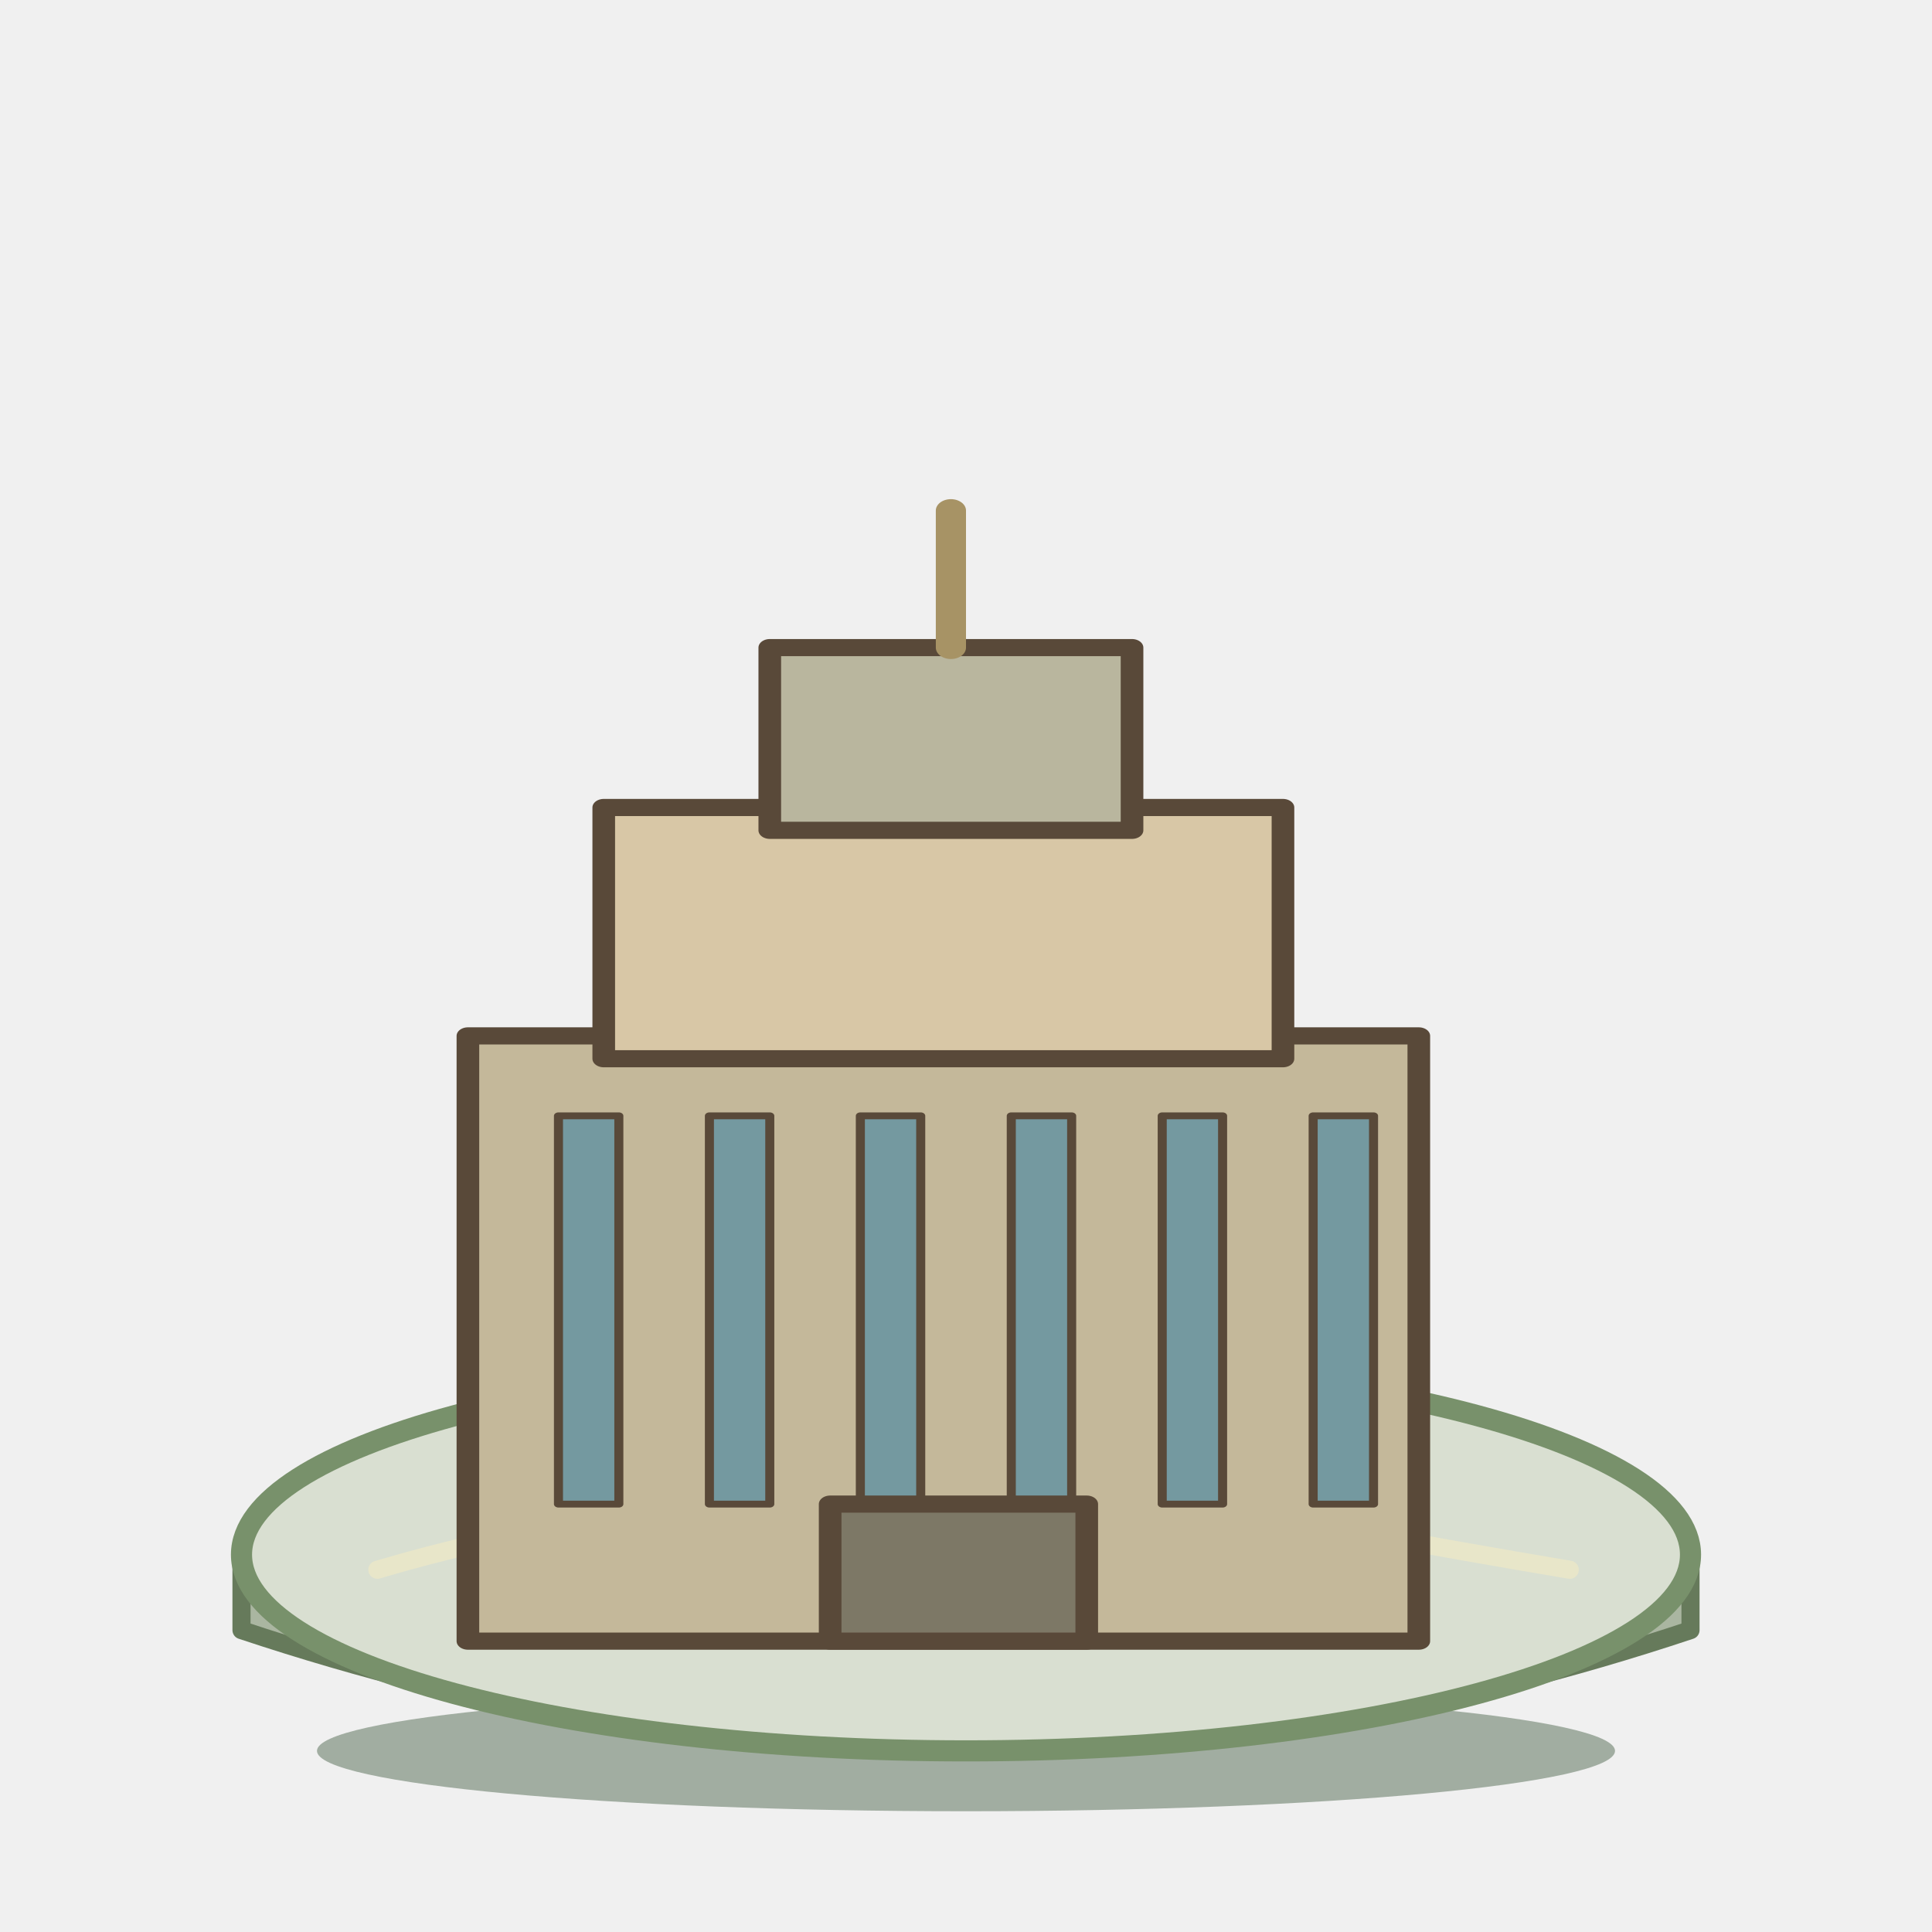
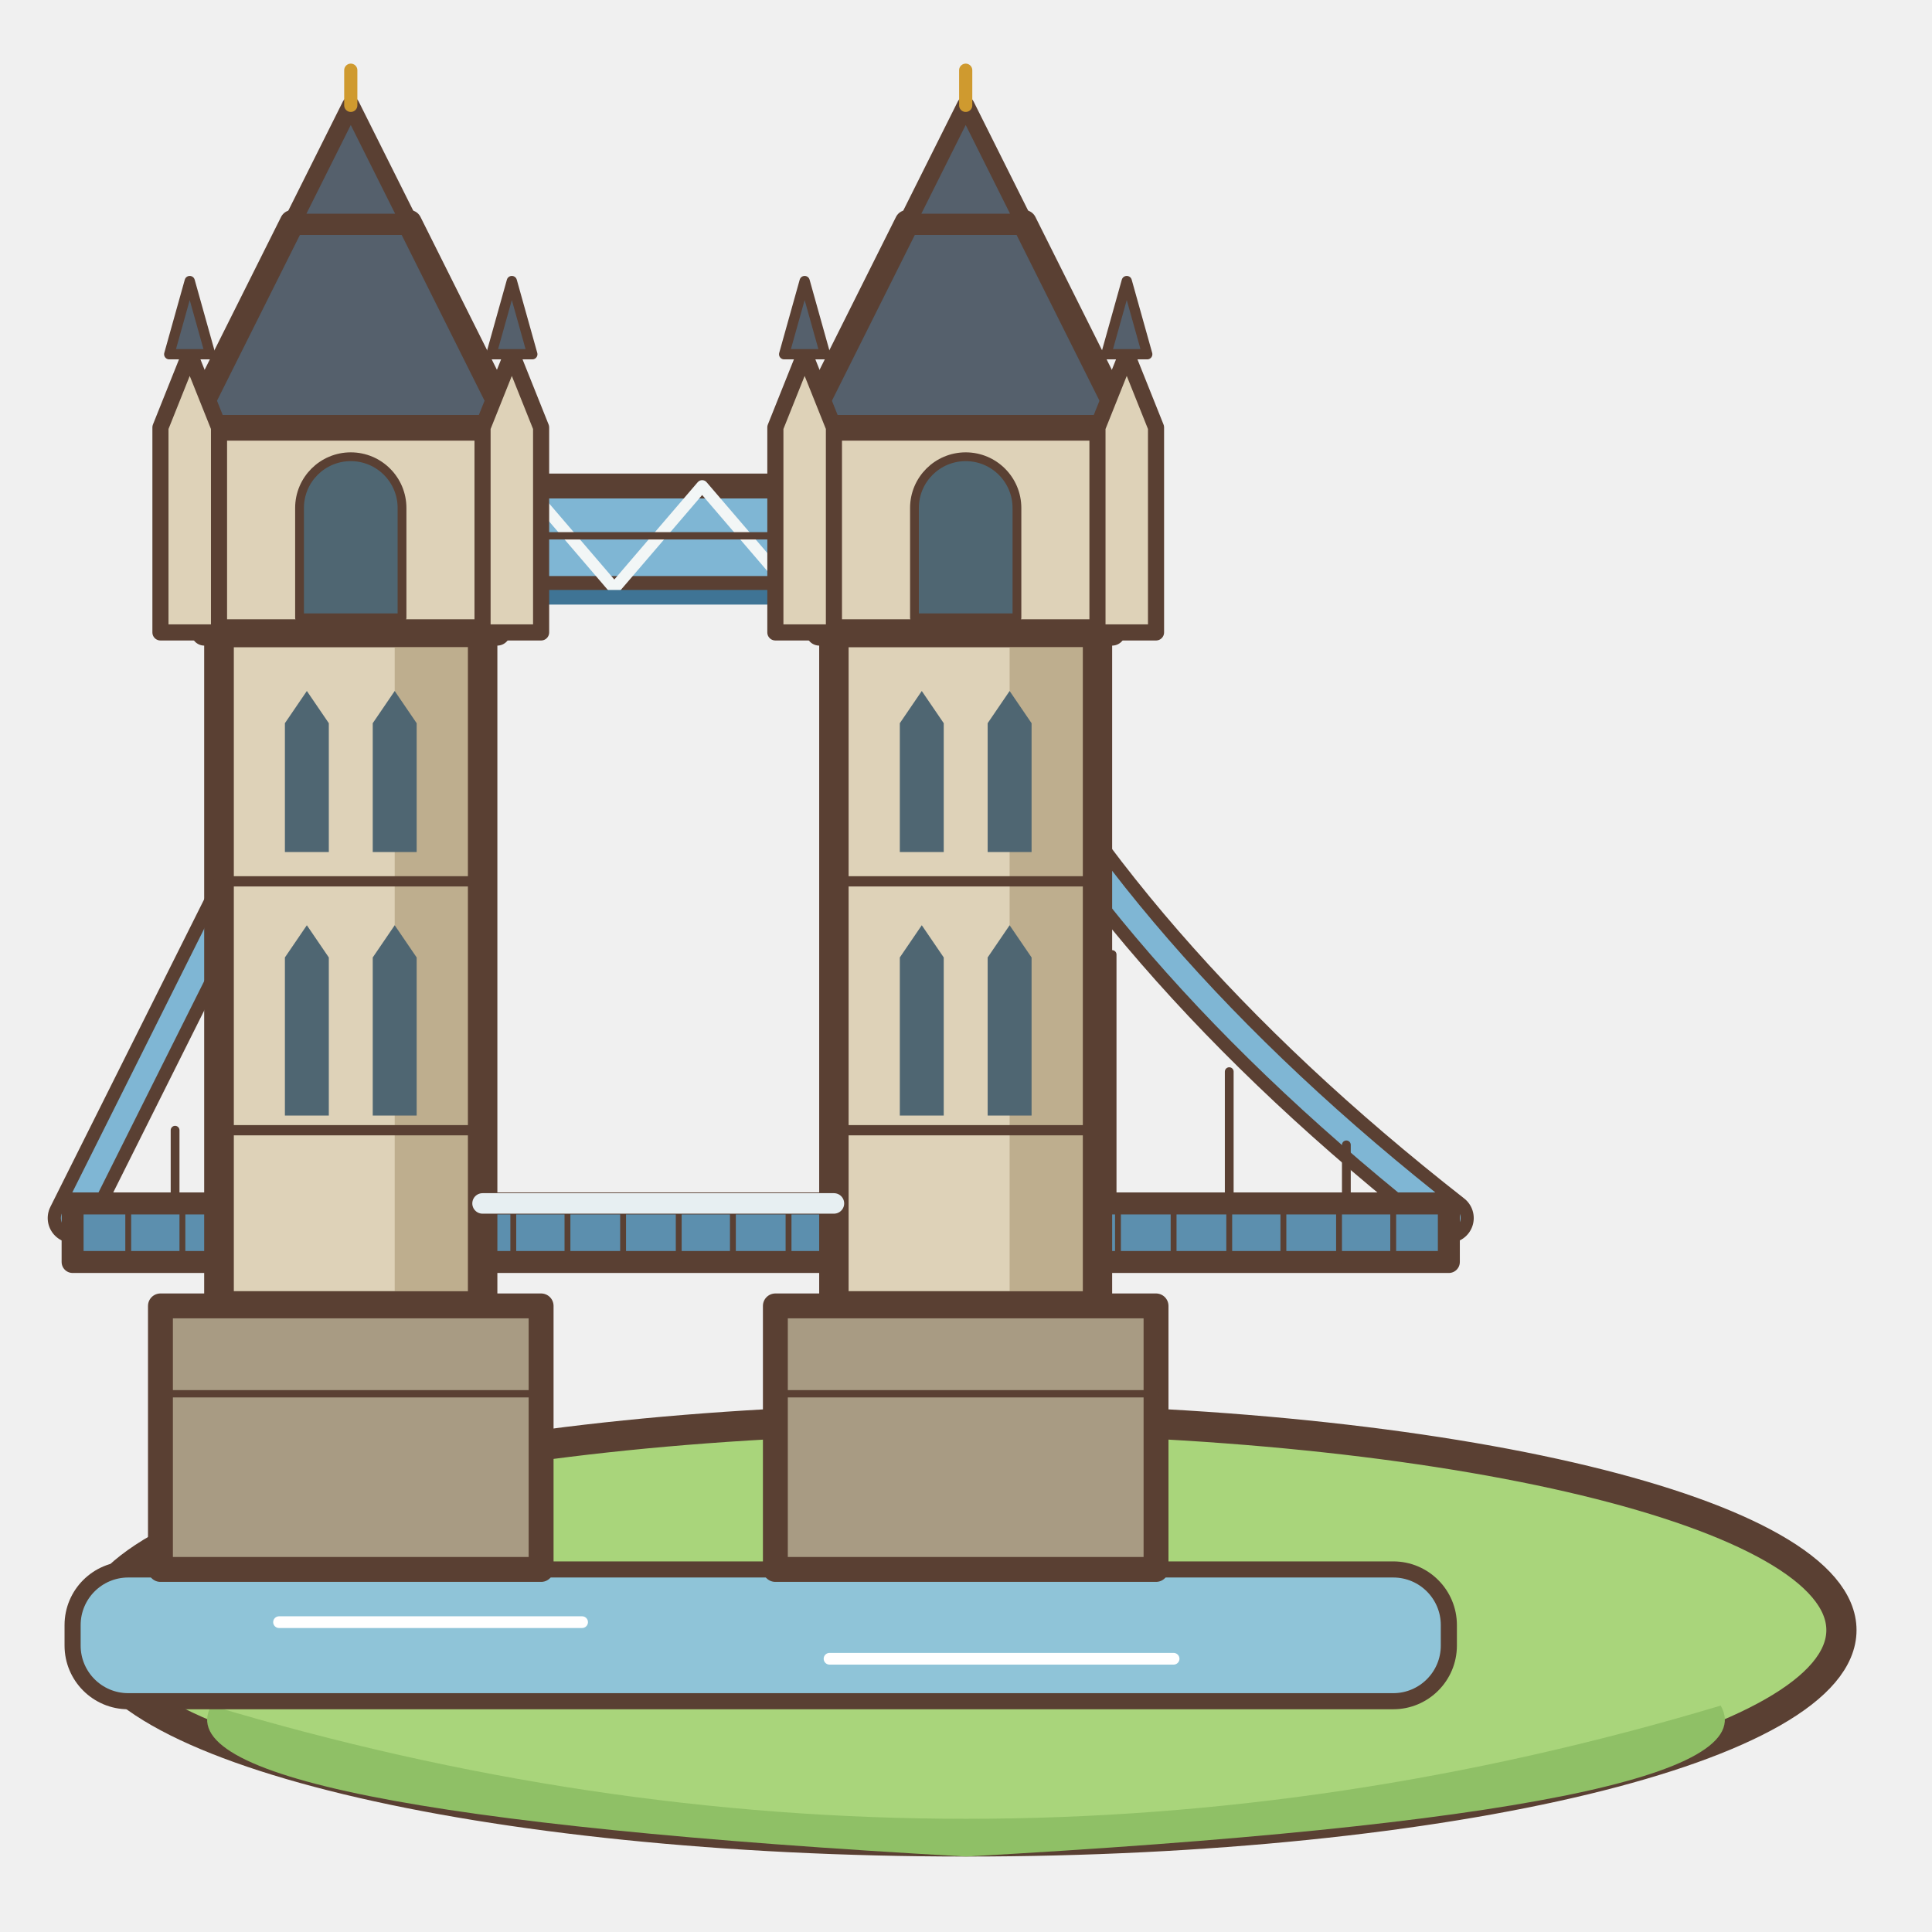
- <svg xmlns="http://www.w3.org/2000/svg" width="128" height="128" viewBox="0 0 128 128">
-   <defs>
-     <linearGradient id="seed">
-       <stop stop-color="#E5BF79" />
-       <stop offset="1" stop-color="#B27943" />
-     </linearGradient>
-     <linearGradient id="bark">
-       <stop stop-color="#B18A53" />
-       <stop offset="1" stop-color="#795B37" />
-     </linearGradient>
-     <linearGradient id="window" x2="0" y2="1">
-       <stop stop-color="#D0DFCD" />
-       <stop offset="1" stop-color="#7EABB4" />
-     </linearGradient>
-     <linearGradient id="glass">
-       <stop stop-color="#D5E9E2" />
-       <stop offset=".4" stop-color="#ACCED4" />
-       <stop offset="1" stop-color="#6D9CA9" />
-     </linearGradient>
-   </defs>
-   <g stroke-linecap="round" stroke-linejoin="round">
-     <ellipse cx="64" cy="116" rx="43" ry="4" fill="#A1ADA1" stroke="none" stroke-width="1" />
-     <path d="M16 103Q64 87 112 103L112 108Q64 124 16 108Z" fill="#AAB6A1" stroke="#667A5B" stroke-width="1.2" />
-     <ellipse cx="64" cy="103" rx="48" ry="13" fill="#D9DFD1" stroke="#78916B" stroke-width="1.4" />
-     <path d="M25 104Q52 96 87 101Q98 103 104 104" fill="none" stroke="#E8E6C9" stroke-width="1.2" />
-     <g transform="translate(0 3) scale(1 .97)">
-       <g transform="translate(0 23.980) scale(1 0.78)">
-         <rect x="31.00" y="56.00" width="63.00" height="53.00" rx="0" fill="#C4B89A" stroke="#594939" stroke-width="1.5" />
-         <rect x="40.00" y="36.00" width="45.00" height="22.00" rx="0" fill="#D8C7A6" stroke="#594939" stroke-width="1.5" />
-         <rect x="51.00" y="22.00" width="24.00" height="16.00" rx="0" fill="#B9B69E" stroke="#594939" stroke-width="1.5" />
-         <rect x="37.00" y="63.00" width="4.00" height="34.00" rx="0" fill="#7499A0" stroke="#594939" stroke-width="0.6" />
-         <rect x="47.00" y="63.00" width="4.00" height="34.00" rx="0" fill="#7499A0" stroke="#594939" stroke-width="0.6" />
-         <rect x="57.00" y="63.00" width="4.00" height="34.00" rx="0" fill="#7499A0" stroke="#594939" stroke-width="0.6" />
-         <rect x="67.00" y="63.00" width="4.00" height="34.00" rx="0" fill="#7499A0" stroke="#594939" stroke-width="0.6" />
-         <rect x="77.00" y="63.00" width="4.00" height="34.00" rx="0" fill="#7499A0" stroke="#594939" stroke-width="0.6" />
-         <rect x="87.00" y="63.00" width="4.00" height="34.00" rx="0" fill="#7499A0" stroke="#594939" stroke-width="0.6" />
-         <rect x="55.00" y="97.00" width="17.00" height="12.00" rx="0" fill="#7D7866" stroke="#594939" stroke-width="1.5" />
-         <path d="M63.00 22.00L63.00 10.00" fill="none" stroke="#A79365" stroke-width="2" />
-       </g>
+ <svg xmlns="http://www.w3.org/2000/svg" width="72" height="72" viewBox="0 0 128 128">
+   <g stroke="#5A4033" stroke-width="2" stroke-linecap="round" stroke-linejoin="round">
+     <ellipse cx="64" cy="108" rx="58" ry="14" fill="#A9D57B" />
+     <path d="M14 113Q64 128 114 113Q118 120 64 123Q10 120 14 113z" fill="#8FC066" stroke="none" />
+     <g transform="translate(1.9 3.1) scale(0.97)">
+       <rect x="3" y="104" width="94" height="9" rx="3.8" fill="#8FC4D8" stroke-width="1.1" />
+       <path d="M17.1 107.6h20.7M54.7 110.1h23.5" fill="none" stroke="#fff" stroke-width=".8" />
+       <path d="M3 80Q12 62 22 42M64 42Q74 62 97 80" fill="none" stroke-width="3.4" />
+       <path d="M3 80Q12 62 22 42M64 42Q74 62 97 80" fill="none" stroke-width="1.6" stroke="#7FB6D4" />
+       <path d="M10 74V80M14 66V80M18 54V80M68 50V80M74 62V80M82 70V80M90 75V80" fill="none" stroke-width="0.6" />
+       <rect x="3" y="79" width="94" height="4" fill="#5C8FAE" stroke-width="1.5" />
+       <path d="M6.8 79v4M10.5 79v4M14.3 79v4M18 79v4M21.8 79v4M25.6 79v4M29.3 79v4M33.1 79v4M36.8 79v4M40.6 79v4M44.4 79v4M48.1 79v4M51.9 79v4M55.6 79v4M59.4 79v4M63.2 79v4M66.9 79v4M70.7 79v4M74.4 79v4M78.2 79v4M82 79v4M85.7 79v4M89.5 79v4M93.2 79v4" fill="none" stroke-width="0.4" />
+       <rect x="22" y="30" width="42" height="7" fill="#7FB6D4" stroke-width="1.7" />
+       <path d="M22 30L28 37L34 30L40 37L46 30L52 37L58 30L64 37" fill="none" stroke-width="0.8" stroke="#F2F6F6" />
+       <path d="M22 33.4H64" fill="none" stroke-width="0.5" />
+       <path d="M22 37.6H64" fill="none" stroke-width="1" stroke="#3F7495" />
+       <rect x="13" y="40" width="18" height="46" fill="#DED2B8" />
+       <rect x="25" y="40" width="6" height="46" fill="#BEAE8E" stroke="none" />
+       <rect x="13" y="40" width="18" height="46" fill="none" />
+       <path d="M17.5 55V46.2L19 44L20.5 46.2V55zM23.5 55V46.2L25 44L26.5 46.2V55z" fill="#4F6672" stroke="none" />
+       <path d="M17.5 73V62.2L19 60L20.5 62.2V73zM23.5 73V62.2L25 60L26.5 62.2V73z" fill="#4F6672" stroke="none" />
+       <path d="M13 57h18M13 74h18" fill="none" stroke-width="0.7" />
+       <rect x="12" y="26" width="20" height="14" fill="#DED2B8" stroke-width="1.8" />
+       <path d="M18.5 39V31.5A3.5 3.5 0 0 1 25.5 31.5V39z" fill="#4F6672" stroke-width="0.6" />
+       <path d="M11 26 18 12 26 12 33 26z" fill="#55606C" stroke-width="1.7" />
+       <path d="M18 12 22 4 26 12z" fill="#55606C" stroke-width="1.2" />
+       <path d="M22 4L22 1.6" fill="none" stroke-width="0.9" stroke="#CF9A2F" />
+       <path d="M9 40V26l2-5 2 5V40z" fill="#DED2B8" stroke-width="1.1" />
+       <path d="M9.6 21l1.4-5 1.4 5z" fill="#55606C" stroke-width="0.7" />
+       <path d="M31 40V26l2-5 2 5V40z" fill="#DED2B8" stroke-width="1.1" />
+       <path d="M31.6 21l1.4-5 1.4 5z" fill="#55606C" stroke-width="0.7" />
+       <rect x="9" y="86" width="26" height="18" fill="#A89B83" stroke-width="1.7" />
+       <path d="M9 92h26" fill="none" stroke-width="0.5" />
+       <rect x="55" y="40" width="18" height="46" fill="#DED2B8" />
+       <rect x="67" y="40" width="6" height="46" fill="#BEAE8E" stroke="none" />
+       <rect x="55" y="40" width="18" height="46" fill="none" />
+       <path d="M59.5 55V46.2L61 44L62.5 46.2V55zM65.5 55V46.2L67 44L68.5 46.2V55z" fill="#4F6672" stroke="none" />
+       <path d="M59.5 73V62.2L61 60L62.5 62.2V73zM65.5 73V62.2L67 60L68.5 62.2V73z" fill="#4F6672" stroke="none" />
+       <path d="M55 57h18M55 74h18" fill="none" stroke-width="0.7" />
+       <rect x="54" y="26" width="20" height="14" fill="#DED2B8" stroke-width="1.8" />
+       <path d="M60.5 39V31.5A3.5 3.5 0 0 1 67.5 31.5V39z" fill="#4F6672" stroke-width="0.6" />
+       <path d="M53 26 60 12 68 12 75 26z" fill="#55606C" stroke-width="1.7" />
+       <path d="M60 12 64 4 68 12z" fill="#55606C" stroke-width="1.2" />
+       <path d="M64 4L64 1.6" fill="none" stroke-width="0.9" stroke="#CF9A2F" />
+       <path d="M51 40V26l2-5 2 5V40z" fill="#DED2B8" stroke-width="1.1" />
+       <path d="M51.6 21l1.4-5 1.4 5z" fill="#55606C" stroke-width="0.7" />
+       <path d="M73 40V26l2-5 2 5V40z" fill="#DED2B8" stroke-width="1.1" />
+       <path d="M73.6 21l1.4-5 1.4 5z" fill="#55606C" stroke-width="0.7" />
+       <rect x="51" y="86" width="26" height="18" fill="#A89B83" stroke-width="1.7" />
+       <path d="M51 92h26" fill="none" stroke-width="0.5" />
+       <path d="M31 79H55" fill="none" stroke-width="1.4" stroke="#E7EFF2" />
    </g>
  </g>
</svg>
